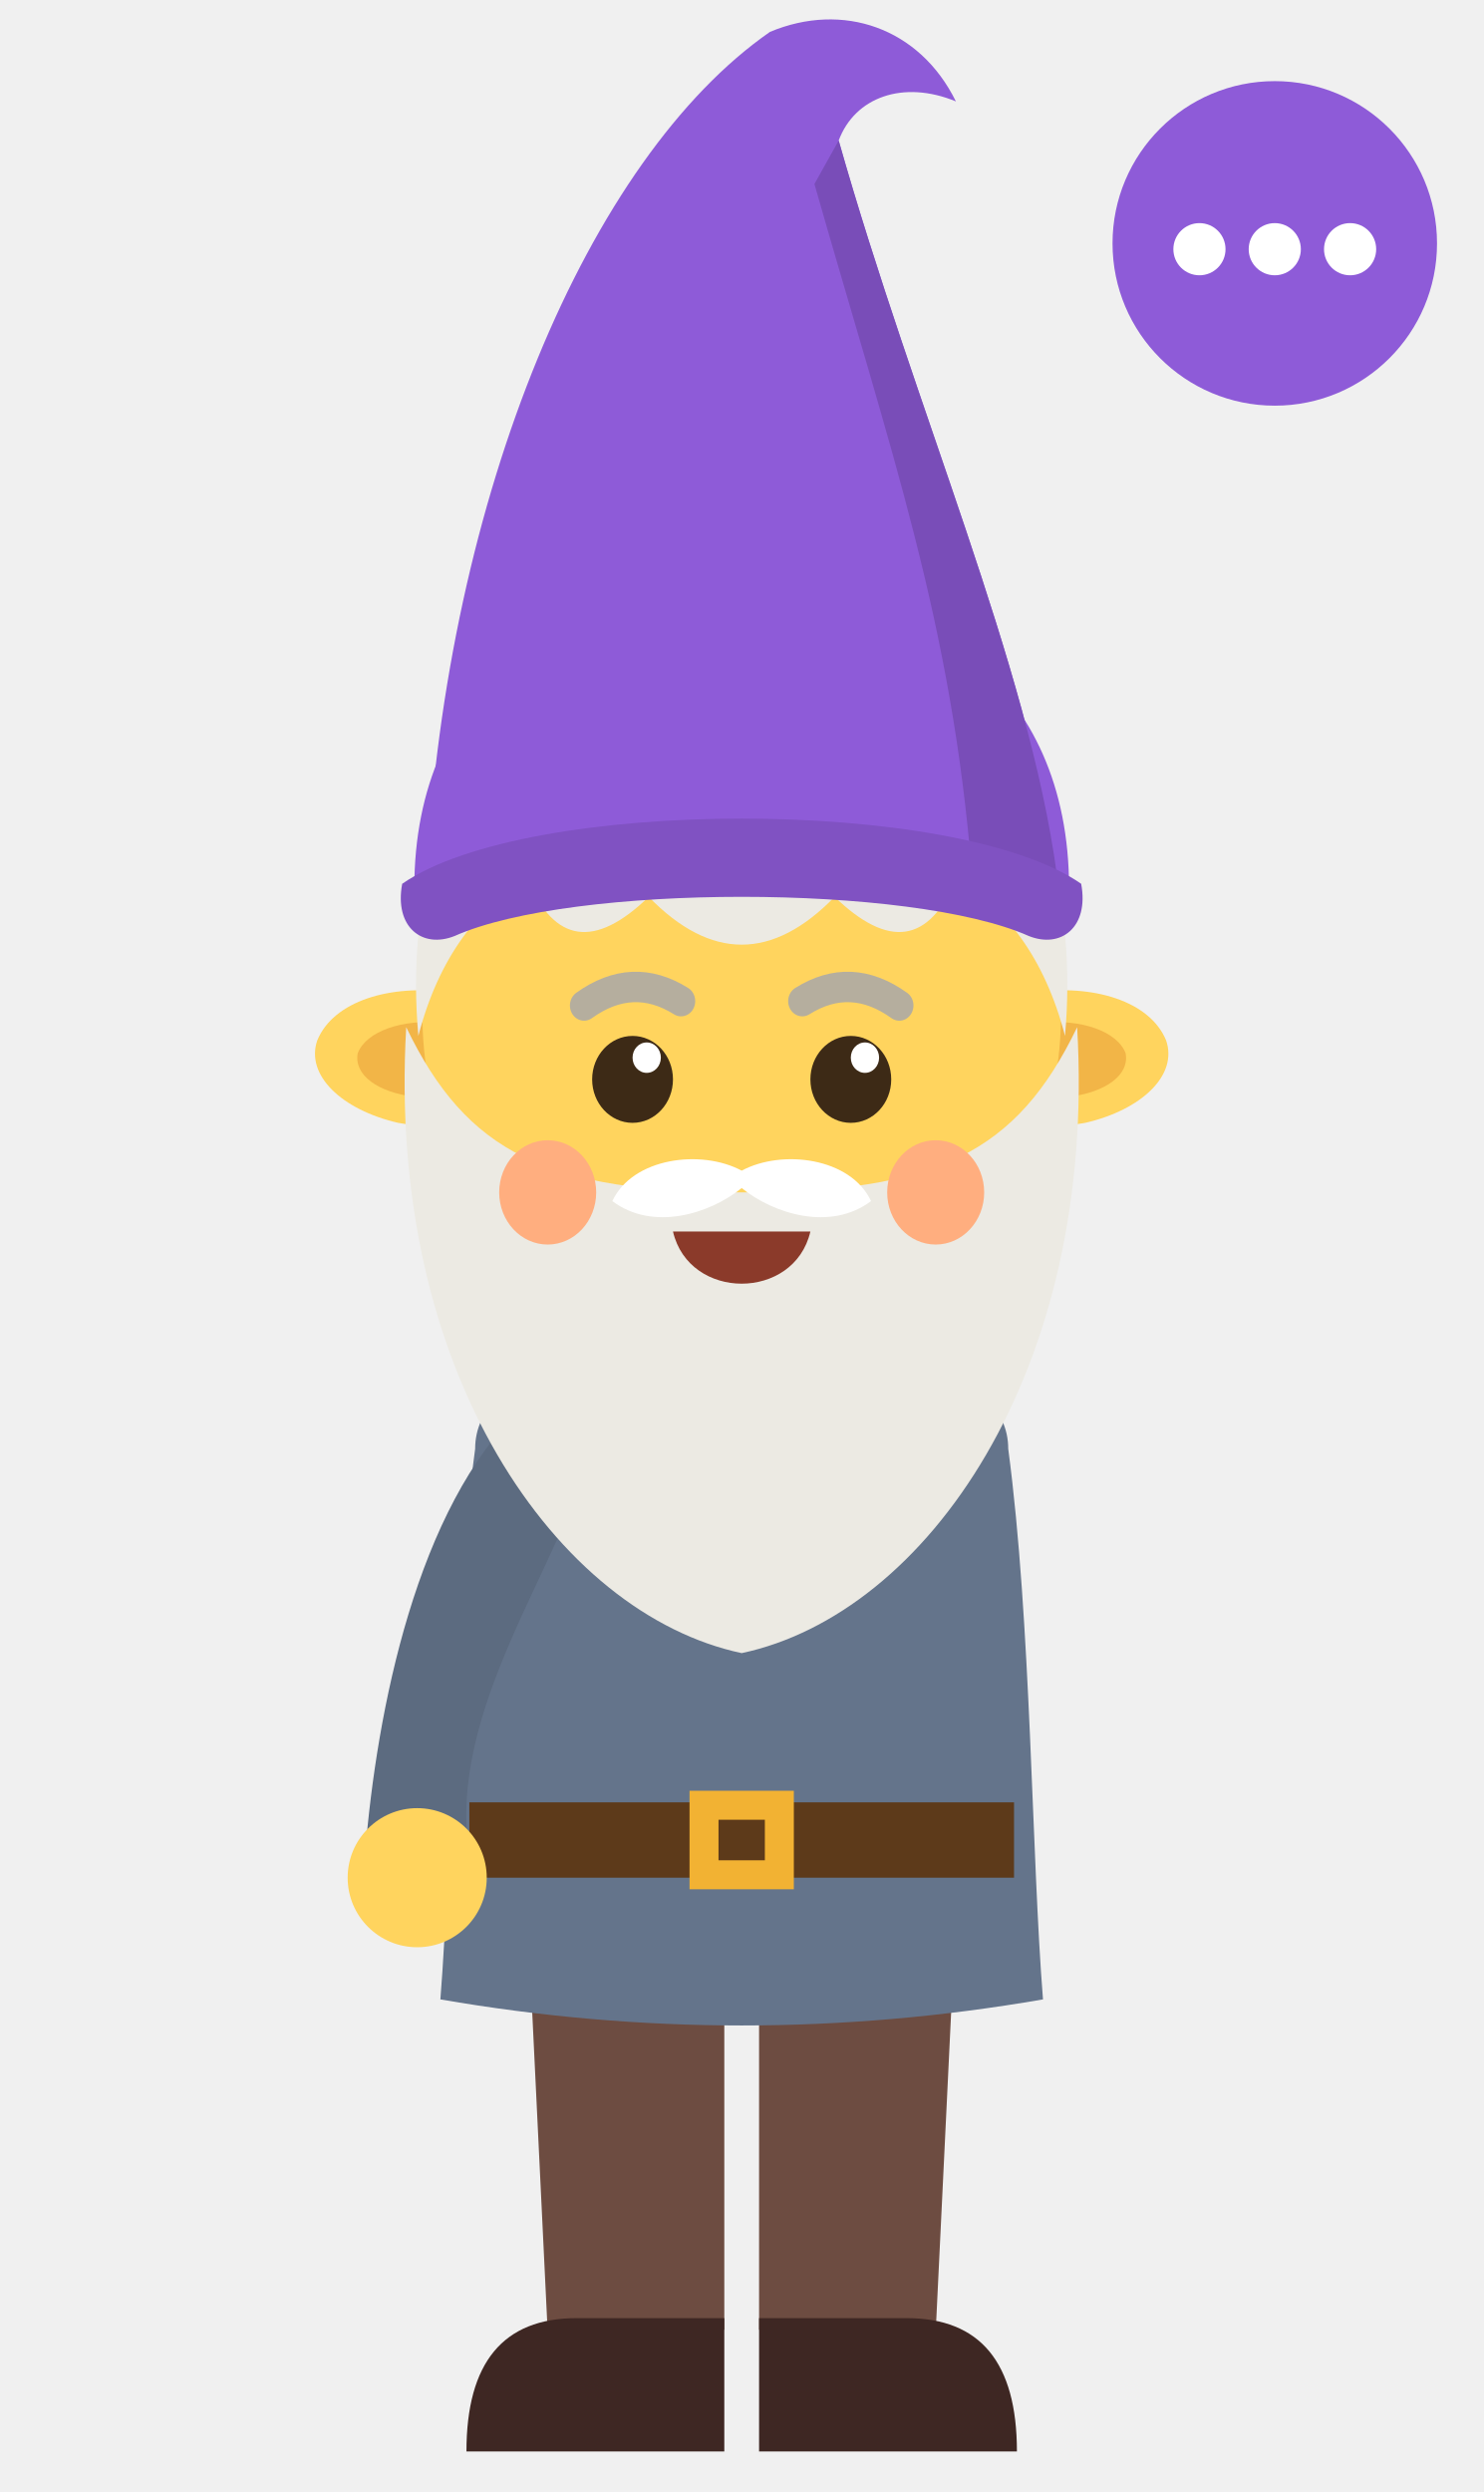
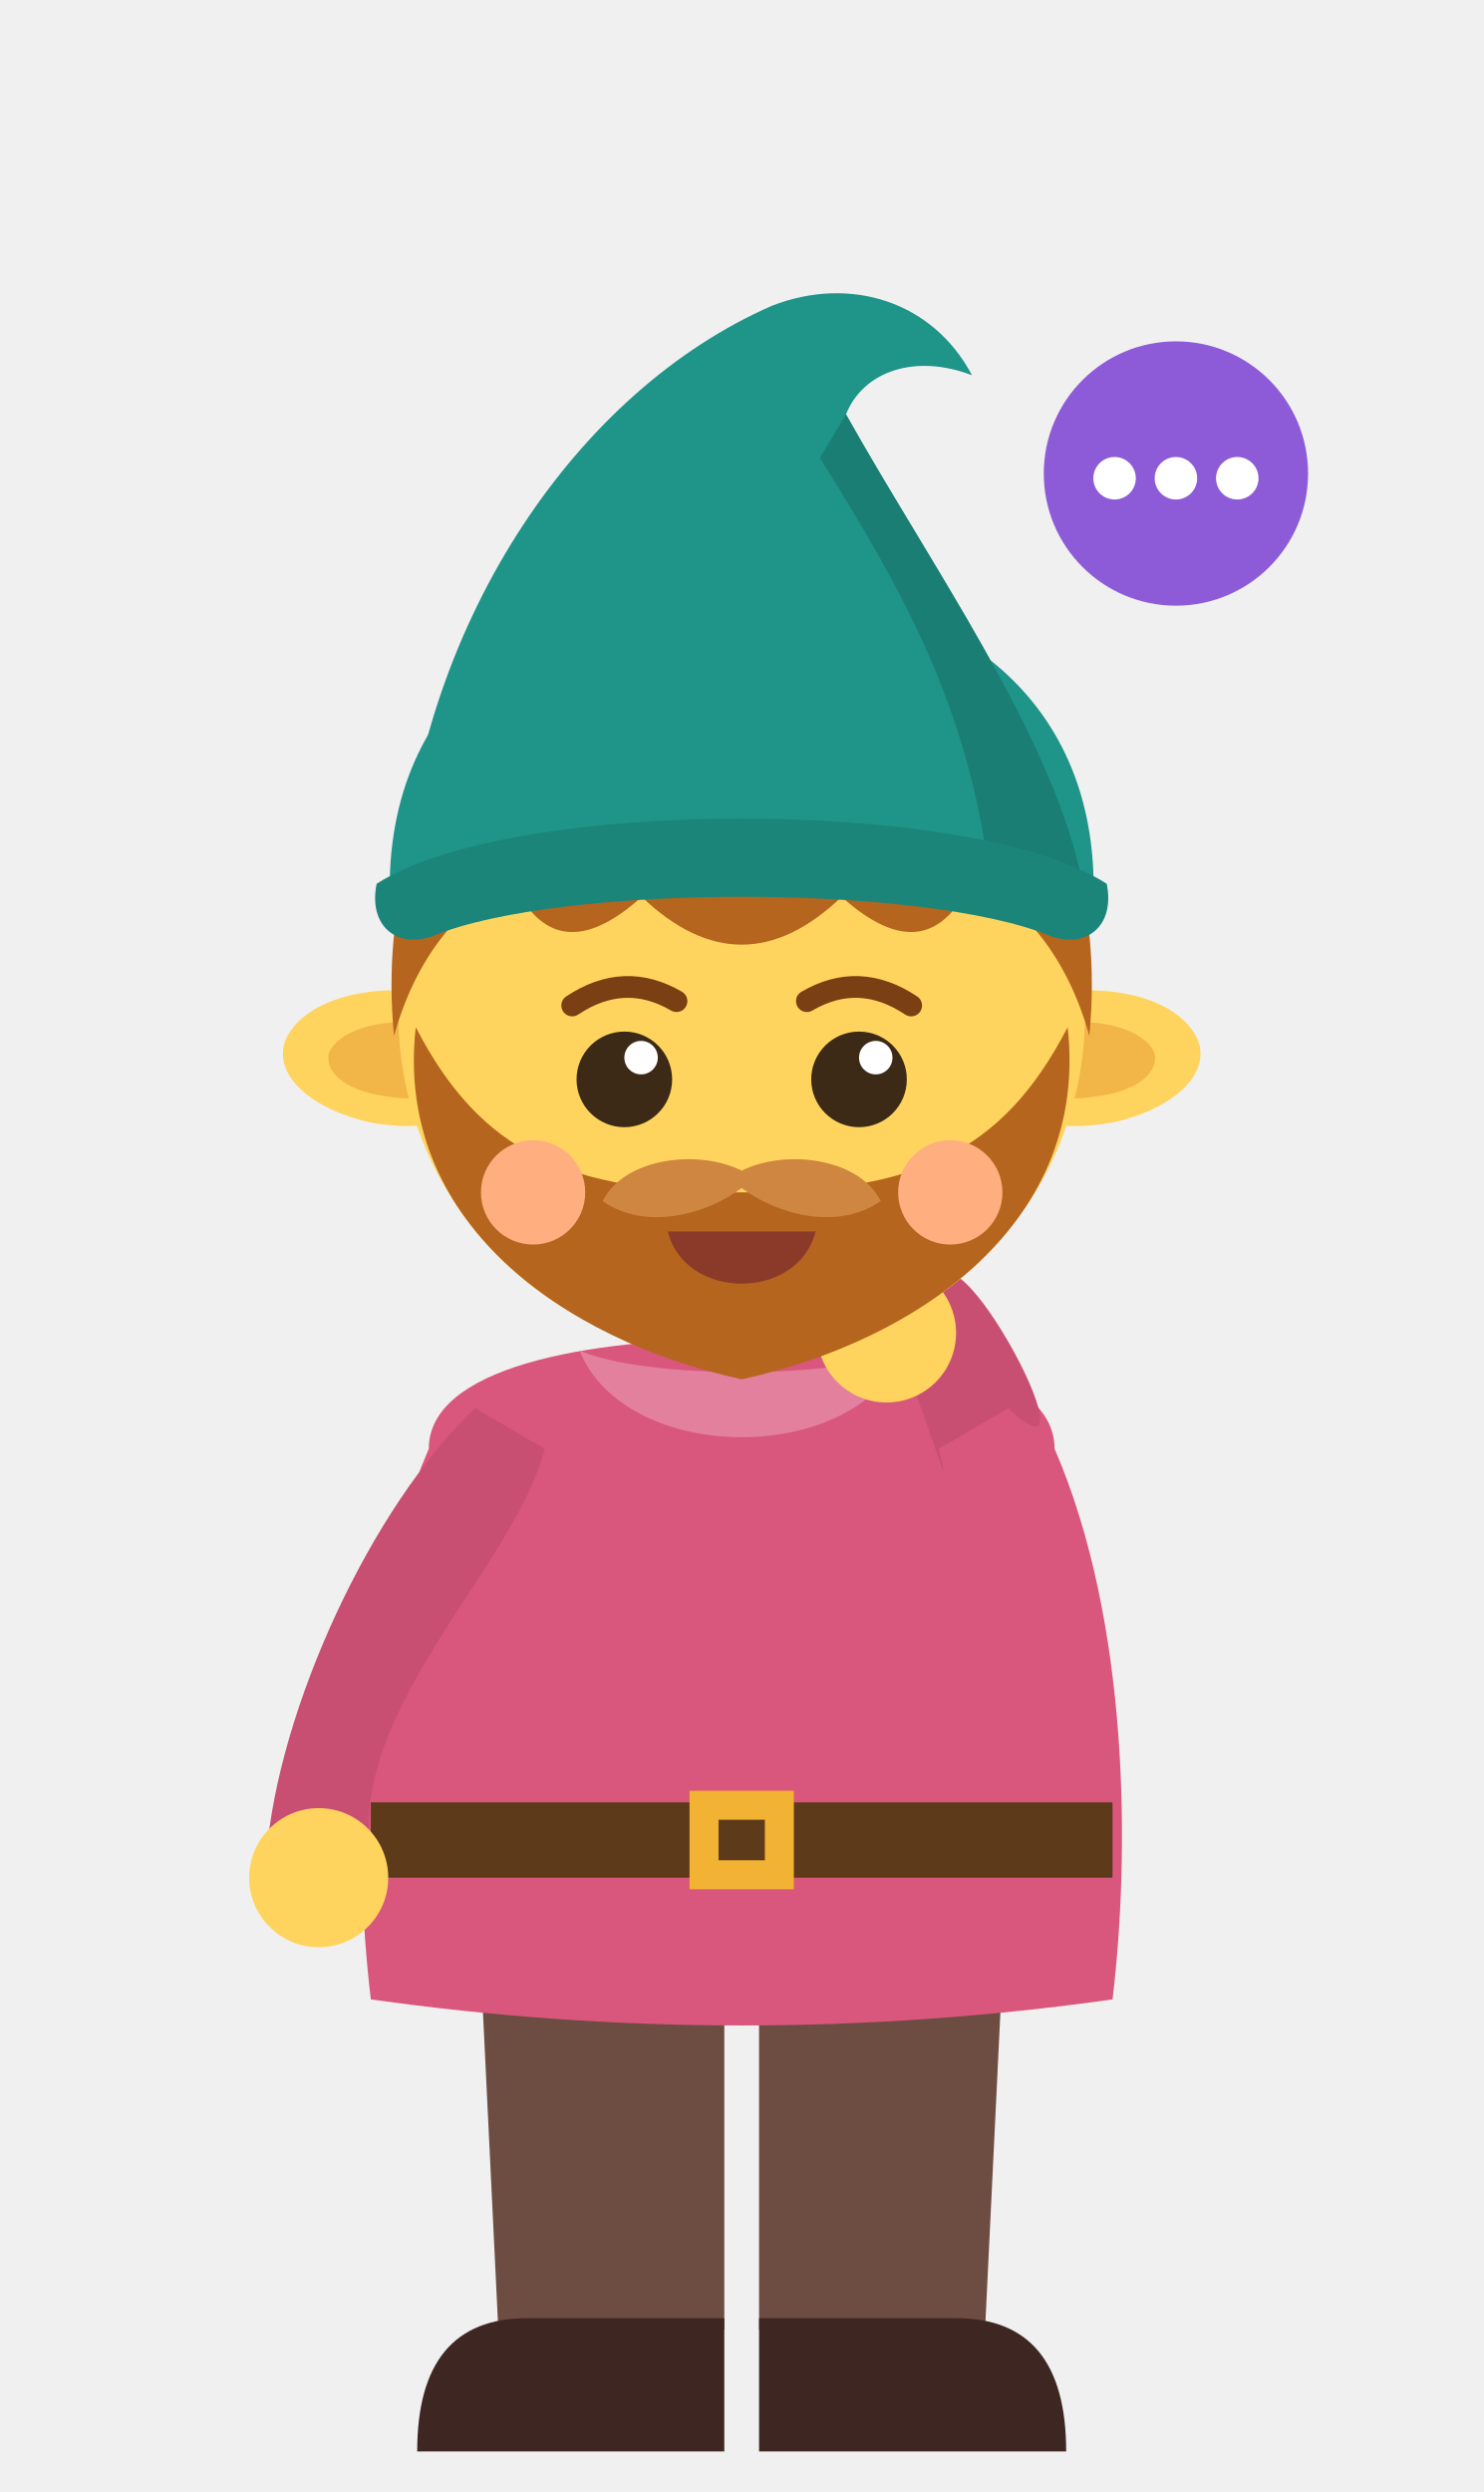
<svg xmlns="http://www.w3.org/2000/svg" viewBox="0 0 512 860" role="img" aria-label="Heinzelmännchen">
-   <path d="M183 680 H250 V804 H189 Z" fill="#6D4C41" />
-   <path d="M329 680 H262 V804 H323 Z" fill="#6D4C41" />
-   <path d="M161 846 Q161 800 199 800 H250 V846 Z" fill="#3E2723" />
-   <path d="M351 846 Q351 800 313 800 H262 V846 Z" fill="#3E2723" />
-   <path d="M164 500 C164 472 210 462 256 462 C302 462 348 472 348 500 C356 560 356 640 360 690 Q256 708 152 690 C156 640 156 560 164 500 Z" fill="#64748B" />
-   <path d="M200 466 C216 506 296 506 312 466 C290 476 222 476 200 466 Z" fill="#8B97A8" />
-   <path d="M162 622 H350 V648 H162 Z" fill="#5D3A1A" />
+   <path d="M166 680 H250 V804 H172 Z" fill="#6D4C41" />
+   <path d="M346 680 H262 V804 H340 Z" fill="#6D4C41" />
+   <path d="M144 846 Q144 800 182 800 H250 V846 Z" fill="#3E2723" />
+   <path d="M368 846 Q368 800 330 800 H262 V846 Z" fill="#3E2723" />
+   <path d="M148 500 C148 472 202 462 256 462 C310 462 364 472 364 500 C390 560 390 640 384 690 Q256 708 128 690 C122 640 122 560 148 500 Z" fill="#D9567C" />
+   <path d="M200 466 C216 506 296 506 312 466 C290 476 222 476 200 466 Z" fill="#E3809D" />
+   <path d="M128 622 H384 V648 H128 Z" fill="#5D3A1A" />
  <path d="M238 618 H274 V652 H238 Z M248 628 V642 H264 V628 Z" fill="#F2B233" />
-   <path d="M180 486 C144 520 130 590 126 640 L162 640 C154 590 194 540 204 500 Z" fill="#5C6B80" />
-   <circle cx="144" cy="648" r="24" fill="#FFD45E" />
-   <path d="M332 486 C368 520 320 402 324 452 L288 452 C296 402 318 540 308 500 Z" fill="#5C6B80" />
+   <path d="M164 486 C128 520 96 590 92 640 L128 640 C120 590 178 540 188 500 Z" fill="#C84F72" />
+   <circle cx="110" cy="648" r="24" fill="#FFD45E" />
+   <path d="M348 486 C384 520 320 402 324 452 L288 452 C296 402 334 540 324 500 Z" fill="#C84F72" />
  <circle cx="306" cy="460" r="24" fill="#FFD45E" />
-   <g transform="matrix(0.6975 0 0 0.75 77.44 173)">
+   <g transform="matrix(0.75 0 0 0.75 64 173)">
    <path d="M112 226 C82 222 54 230 46 248 C40 264 58 280 86 286 C98 288 108 288 114 286 Z" fill="#FFD45E" />
    <path d="M400 226 C430 222 458 230 466 248 C472 264 454 280 426 286 C414 288 404 288 398 286 Z" fill="#FFD45E" />
    <path d="M108 240 C88 238 70 244 66 254 C64 264 76 272 94 274 C100 275 106 275 110 274 Z" fill="#F2B547" />
    <path d="M404 240 C424 238 442 244 446 254 C448 264 436 272 418 274 C412 275 406 275 402 274 Z" fill="#F2B547" />
    <circle cx="256" cy="236" r="158" fill="#FFD45E" />
-     <path d="M96 246 C84 120 168 48 256 48 C344 48 428 120 416 246 C406 210 386 186 362 174 Q342 218 302 182 Q256 226 210 182 Q170 218 150 174 C126 186 106 210 96 246 Z" fill="#ECEAE3" />
-     <path d="M90 242 C80 400.4 164.7 512 256 530 C347.3 512 432 400.4 422 242 C392 300 352 318 256 318 C160 318 120 300 90 242 Z" fill="#ECEAE3" />
-     <path d="M94 178 C94 84 168 38 256 38 C344 38 418 84 418 178 Z" fill="#8E5BD8" />
-     <path d="M100 172 C110 -2.6 180 -157.8 270 -216 C306 -230 344 -218 362 -184 C336 -194 312 -186 304 -166 C342 -41.4 398 75 412 172 Z" fill="#8E5BD8" />
-     <path d="M304 -166 C342 -41.4 398 75 412 172 L370 172 C360 55.6 330 -22 292 -146 Z" fill="#794DB8" />
-     <path d="M88 176 C150 136 362 136 424 176 C428 196 414 206 398 200 C340 176 172 176 114 200 C98 206 84 196 88 176 Z" fill="#8052C2" />
+     <path d="M96 246 C84 120 168 48 256 48 C344 48 428 120 416 246 C406 210 386 186 362 174 Q342 218 302 182 Q256 226 210 182 Q170 218 150 174 C126 186 106 210 96 246 Z" fill="#B5651D" />
+     <path d="M106 242 C96 331.1 173.5 386 256 404 C338.5 386 416 331.1 406 242 C376 300 336 318 256 318 C176 318 136 300 106 242 Z" fill="#B5651D" />
+     <path d="M94 178 C94 84 168 38 256 38 C344 38 418 84 418 178 Z" fill="#1F9488" />
+     <path d="M100 172 C110 54.1 180 -50.7 270 -90 C306 -104 344 -92 362 -58 C336 -68 312 -60 304 -40 C342 27.9 398 106.5 412 172 Z" fill="#1F9488" />
+     <path d="M304 -40 C342 27.9 398 106.5 412 172 L370 172 C360 93.4 330 41 292 -20 Z" fill="#1A7E74" />
+     <path d="M88 176 C150 136 362 136 424 176 C428 196 414 206 398 200 C340 176 172 176 114 200 C98 206 84 196 88 176 Z" fill="#1C857A" />
    <circle cx="160" cy="318" r="24" fill="#FFAE7F" />
    <circle cx="352" cy="318" r="24" fill="#FFAE7F" />
-     <path d="M178 232 Q202 216 226 230" fill="none" stroke="#B5AE9E" stroke-width="14" stroke-linecap="round" stroke-linejoin="round" />
-     <path d="M286 230 Q310 216 334 232" fill="none" stroke="#B5AE9E" stroke-width="14" stroke-linecap="round" stroke-linejoin="round" />
-     <circle cx="202" cy="266" r="20" fill="#3D2A16" />
-     <circle cx="310" cy="266" r="20" fill="#3D2A16" />
-     <circle cx="209" cy="256" r="7" fill="#FFFFFF" />
-     <circle cx="317" cy="256" r="7" fill="#FFFFFF" />
+     <path d="M178 232 Q202 216 226 230" fill="none" stroke="#7A3F12" stroke-width="10" stroke-linecap="round" stroke-linejoin="round" />
+     <path d="M286 230 Q310 216 334 232" fill="none" stroke="#7A3F12" stroke-width="10" stroke-linecap="round" stroke-linejoin="round" />
+     <circle cx="202" cy="266" r="22" fill="#3D2A16" />
+     <circle cx="310" cy="266" r="22" fill="#3D2A16" />
+     <circle cx="209.7" cy="256" r="7.7" fill="#FFFFFF" />
+     <circle cx="317.7" cy="256" r="7.7" fill="#FFFFFF" />
    <path d="M222 336 C230 368 282 368 290 336 Z" fill="#8B3A2A" />
-     <path d="M256 308 C236 298 202 302 192 322 C212 336 240 328 256 316 C272 328 300 336 320 322 C310 302 276 298 256 308 Z" fill="#FFFFFF" />
+     <path d="M256 308 C236 298 202 302 192 322 C212 336 240 328 256 316 C272 328 300 336 320 322 C310 302 276 298 256 308 Z" fill="#CF8640" />
  </g>
-   <g transform="translate(0 0) scale(1)">
+   <g transform="translate(47.5 95) scale(0.8145)">
    <circle cx="440" cy="84" r="56" fill="#8E5BD8" />
    <circle cx="414" cy="86" r="9" fill="#FFFFFF" />
    <circle cx="440" cy="86" r="9" fill="#FFFFFF" />
    <circle cx="466" cy="86" r="9" fill="#FFFFFF" />
  </g>
</svg>
